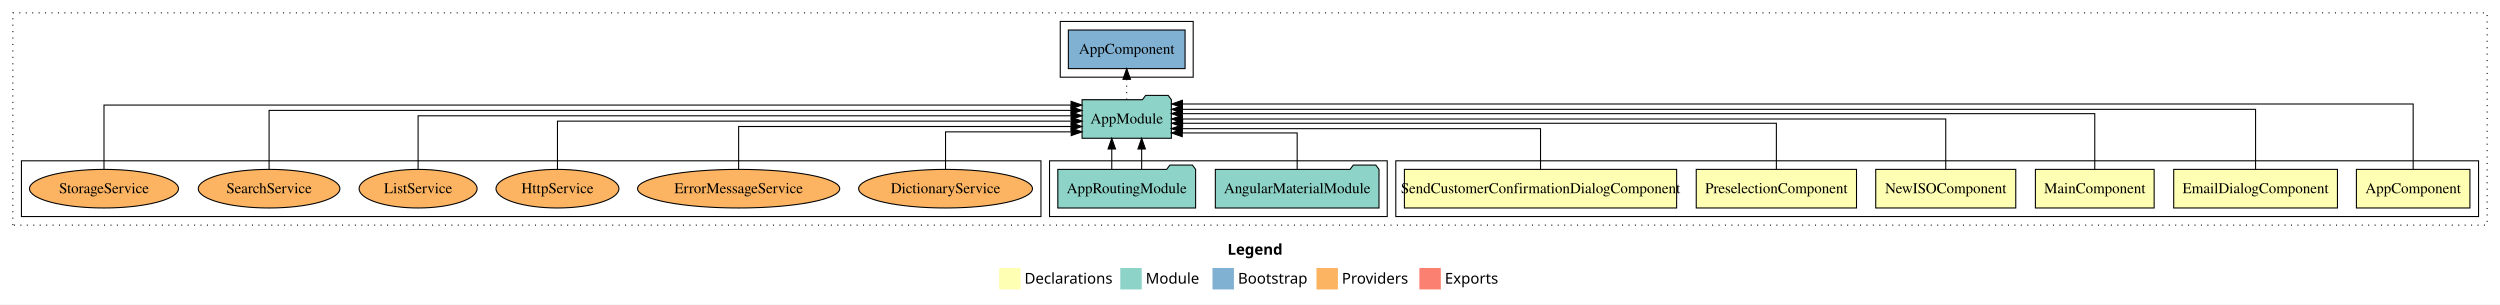
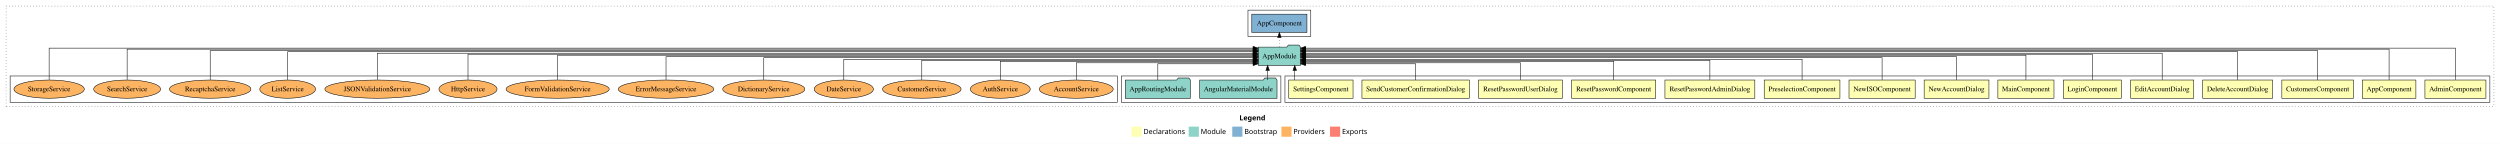
- <svg xmlns="http://www.w3.org/2000/svg" width="2332pt" height="284pt" viewBox="0.00 0.00 2332.00 284.00">
+ <svg xmlns="http://www.w3.org/2000/svg" width="4936pt" height="284pt" viewBox="0.00 0.00 4936.00 284.00">
  <g id="graph0" class="graph" transform="scale(1 1) rotate(0) translate(4 280)">
-     <polygon fill="white" stroke="transparent" points="-4,4 -4,-280 2328,-280 2328,4 -4,4" />
-     <text text-anchor="start" x="1141.01" y="-42.4" font-family="sans-serif" font-weight="bold" font-size="14.00">Legend</text>
-     <polygon fill="#ffffb3" stroke="transparent" points="928,-10 928,-30 948,-30 948,-10 928,-10" />
-     <text text-anchor="start" x="951.63" y="-15.4" font-family="sans-serif" font-size="14.00">  Declarations</text>
-     <polygon fill="#8dd3c7" stroke="transparent" points="1041,-10 1041,-30 1061,-30 1061,-10 1041,-10" />
-     <text text-anchor="start" x="1064.73" y="-15.4" font-family="sans-serif" font-size="14.00">  Module</text>
-     <polygon fill="#80b1d3" stroke="transparent" points="1127,-10 1127,-30 1147,-30 1147,-10 1127,-10" />
-     <text text-anchor="start" x="1150.78" y="-15.4" font-family="sans-serif" font-size="14.00">  Bootstrap</text>
-     <polygon fill="#fdb462" stroke="transparent" points="1224,-10 1224,-30 1244,-30 1244,-10 1224,-10" />
-     <text text-anchor="start" x="1247.67" y="-15.4" font-family="sans-serif" font-size="14.00">  Providers</text>
-     <polygon fill="#fb8072" stroke="transparent" points="1320,-10 1320,-30 1340,-30 1340,-10 1320,-10" />
-     <text text-anchor="start" x="1343.73" y="-15.4" font-family="sans-serif" font-size="14.00">  Exports</text>
+     <polygon fill="white" stroke="transparent" points="-4,4 -4,-280 4932,-280 4932,4 -4,4" />
+     <text text-anchor="start" x="2443.01" y="-42.4" font-family="sans-serif" font-weight="bold" font-size="14.00">Legend</text>
+     <polygon fill="#ffffb3" stroke="transparent" points="2230,-10 2230,-30 2250,-30 2250,-10 2230,-10" />
+     <text text-anchor="start" x="2253.63" y="-15.4" font-family="sans-serif" font-size="14.00">  Declarations</text>
+     <polygon fill="#8dd3c7" stroke="transparent" points="2343,-10 2343,-30 2363,-30 2363,-10 2343,-10" />
+     <text text-anchor="start" x="2366.73" y="-15.4" font-family="sans-serif" font-size="14.00">  Module</text>
+     <polygon fill="#80b1d3" stroke="transparent" points="2429,-10 2429,-30 2449,-30 2449,-10 2429,-10" />
+     <text text-anchor="start" x="2452.78" y="-15.4" font-family="sans-serif" font-size="14.00">  Bootstrap</text>
+     <polygon fill="#fdb462" stroke="transparent" points="2526,-10 2526,-30 2546,-30 2546,-10 2526,-10" />
+     <text text-anchor="start" x="2549.67" y="-15.4" font-family="sans-serif" font-size="14.00">  Providers</text>
+     <polygon fill="#fb8072" stroke="transparent" points="2622,-10 2622,-30 2642,-30 2642,-10 2622,-10" />
+     <text text-anchor="start" x="2645.73" y="-15.4" font-family="sans-serif" font-size="14.00">  Exports</text>
    <g id="clust7" class="cluster">
-       <polygon fill="none" stroke="black" stroke-dasharray="1,5" points="8,-70 8,-268 2316,-268 2316,-70 8,-70" />
+       <polygon fill="none" stroke="black" stroke-dasharray="1,5" points="8,-70 8,-268 4920,-268 4920,-70 8,-70" />
    </g>
    <g id="clust8" class="cluster">
-       <polygon fill="none" stroke="black" points="1298,-78 1298,-130 2308,-130 2308,-78 1298,-78" />
-     </g>
-     <g id="clust15" class="cluster">
-       <polygon fill="none" stroke="black" points="975,-78 975,-130 1290,-130 1290,-78 975,-78" />
-     </g>
-     <g id="clust17" class="cluster">
-       <polygon fill="none" stroke="black" points="985,-208 985,-260 1109,-260 1109,-208 985,-208" />
-     </g>
-     <g id="clust18" class="cluster">
-       <polygon fill="none" stroke="black" points="16,-78 16,-130 967,-130 967,-78 16,-78" />
+       <polygon fill="none" stroke="black" points="2533,-78 2533,-130 4912,-130 4912,-78 2533,-78" />
+     </g>
+     <g id="clust24" class="cluster">
+       <polygon fill="none" stroke="black" points="2210,-78 2210,-130 2525,-130 2525,-78 2210,-78" />
+     </g>
+     <g id="clust26" class="cluster">
+       <polygon fill="none" stroke="black" points="2460,-208 2460,-260 2584,-260 2584,-208 2460,-208" />
+     </g>
+     <g id="clust27" class="cluster">
+       <polygon fill="none" stroke="black" points="16,-78 16,-130 2202,-130 2202,-78 16,-78" />
    </g>
    <g id="node1" class="node">
-       <polygon fill="#ffffb3" stroke="black" points="2299.94,-122 2194.06,-122 2194.06,-86 2299.94,-86 2299.94,-122" />
-       <text text-anchor="middle" x="2247" y="-99.8" font-family="Times,serif" font-size="14.00">AppComponent</text>
+       <polygon fill="#ffffb3" stroke="black" points="4904.22,-122 4783.78,-122 4783.78,-86 4904.22,-86 4904.22,-122" />
+       <text text-anchor="middle" x="4844" y="-99.8" font-family="Times,serif" font-size="14.00">AdminComponent</text>
+     </g>
+     <g id="node16" class="node">
+       <polygon fill="#8dd3c7" stroke="black" points="2563.66,-187 2560.66,-191 2539.66,-191 2536.66,-187 2480.34,-187 2480.34,-151 2563.66,-151 2563.66,-187" />
+       <text text-anchor="middle" x="2522" y="-164.8" font-family="Times,serif" font-size="14.00">AppModule</text>
+     </g>
+     <g id="edge1" class="edge">
+       <path fill="none" stroke="black" d="M4844,-122.38C4844,-146.28 4844,-185 4844,-185 4844,-185 2573.79,-185 2573.79,-185" />
+       <polygon fill="black" stroke="black" points="2573.79,-181.5 2563.79,-185 2573.79,-188.5 2573.79,-181.5" />
+     </g>
+     <g id="node2" class="node">
+       <polygon fill="#ffffb3" stroke="black" points="4765.94,-122 4660.06,-122 4660.06,-86 4765.94,-86 4765.94,-122" />
+       <text text-anchor="middle" x="4713" y="-99.8" font-family="Times,serif" font-size="14.00">AppComponent</text>
+     </g>
+     <g id="edge2" class="edge">
+       <path fill="none" stroke="black" d="M4713,-122.32C4713,-145.66 4713,-183 4713,-183 4713,-183 2573.81,-183 2573.81,-183" />
+       <polygon fill="black" stroke="black" points="2573.81,-179.5 2563.81,-183 2573.81,-186.5 2573.81,-179.5" />
+     </g>
+     <g id="node3" class="node">
+       <polygon fill="#ffffb3" stroke="black" points="4642.71,-122 4501.29,-122 4501.29,-86 4642.71,-86 4642.71,-122" />
+       <text text-anchor="middle" x="4572" y="-99.8" font-family="Times,serif" font-size="14.00">CustomersComponent</text>
+     </g>
+     <g id="edge3" class="edge">
+       <path fill="none" stroke="black" d="M4572,-122.01C4572,-144.49 4572,-180 4572,-180 4572,-180 2573.88,-180 2573.88,-180" />
+       <polygon fill="black" stroke="black" points="2573.88,-176.5 2563.88,-180 2573.88,-183.5 2573.88,-176.5" />
+     </g>
+     <g id="node4" class="node">
+       <polygon fill="#ffffb3" stroke="black" points="4483.06,-122 4344.94,-122 4344.94,-86 4483.06,-86 4483.06,-122" />
+       <text text-anchor="middle" x="4414" y="-99.8" font-family="Times,serif" font-size="14.00">DeleteAccountDialog</text>
+     </g>
+     <g id="edge4" class="edge">
+       <path fill="none" stroke="black" d="M4414,-122.29C4414,-144.21 4414,-178 4414,-178 4414,-178 2573.72,-178 2573.72,-178" />
+       <polygon fill="black" stroke="black" points="2573.72,-174.5 2563.72,-178 2573.72,-181.5 2573.72,-174.5" />
+     </g>
+     <g id="node5" class="node">
+       <polygon fill="#ffffb3" stroke="black" points="4327.36,-122 4202.64,-122 4202.64,-86 4327.36,-86 4327.36,-122" />
+       <text text-anchor="middle" x="4265" y="-99.8" font-family="Times,serif" font-size="14.00">EditAccountDialog</text>
+     </g>
+     <g id="edge5" class="edge">
+       <path fill="none" stroke="black" d="M4265,-122.28C4265,-143.32 4265,-175 4265,-175 4265,-175 2573.79,-175 2573.79,-175" />
+       <polygon fill="black" stroke="black" points="2573.79,-171.5 2563.79,-175 2573.79,-178.5 2573.79,-171.5" />
+     </g>
+     <g id="node6" class="node">
+       <polygon fill="#ffffb3" stroke="black" points="4184.28,-122 4069.72,-122 4069.72,-86 4184.28,-86 4184.28,-122" />
+       <text text-anchor="middle" x="4127" y="-99.8" font-family="Times,serif" font-size="14.00">LoginComponent</text>
+     </g>
+     <g id="edge6" class="edge">
+       <path fill="none" stroke="black" d="M4127,-122.13C4127,-142.57 4127,-173 4127,-173 4127,-173 2573.7,-173 2573.7,-173" />
+       <polygon fill="black" stroke="black" points="2573.7,-169.5 2563.7,-173 2573.7,-176.5 2573.7,-169.5" />
    </g>
    <g id="node7" class="node">
-       <polygon fill="#8dd3c7" stroke="black" points="1088.66,-187 1085.66,-191 1064.66,-191 1061.66,-187 1005.34,-187 1005.34,-151 1088.66,-151 1088.66,-187" />
-       <text text-anchor="middle" x="1047" y="-164.8" font-family="Times,serif" font-size="14.00">AppModule</text>
-     </g>
-     <g id="edge1" class="edge">
-       <path fill="none" stroke="black" d="M2247,-122.32C2247,-145.66 2247,-183 2247,-183 2247,-183 1099.01,-183 1099.01,-183" />
-       <polygon fill="black" stroke="black" points="1099.01,-179.5 1089.01,-183 1099,-186.5 1099.01,-179.5" />
-     </g>
-     <g id="node2" class="node">
-       <polygon fill="#ffffb3" stroke="black" points="2176.37,-122 2023.63,-122 2023.63,-86 2176.37,-86 2176.37,-122" />
-       <text text-anchor="middle" x="2100" y="-99.8" font-family="Times,serif" font-size="14.00">EmailDialogComponent</text>
-     </g>
-     <g id="edge2" class="edge">
-       <path fill="none" stroke="black" d="M2100,-122.29C2100,-144.21 2100,-178 2100,-178 2100,-178 1098.93,-178 1098.93,-178" />
-       <polygon fill="black" stroke="black" points="1098.93,-174.5 1088.93,-178 1098.93,-181.5 1098.93,-174.5" />
-     </g>
-     <g id="node3" class="node">
-       <polygon fill="#ffffb3" stroke="black" points="2005.38,-122 1894.62,-122 1894.62,-86 2005.38,-86 2005.38,-122" />
-       <text text-anchor="middle" x="1950" y="-99.8" font-family="Times,serif" font-size="14.00">MainComponent</text>
-     </g>
-     <g id="edge3" class="edge">
-       <path fill="none" stroke="black" d="M1950,-122.03C1950,-142.77 1950,-174 1950,-174 1950,-174 1098.74,-174 1098.74,-174" />
-       <polygon fill="black" stroke="black" points="1098.74,-170.5 1088.74,-174 1098.74,-177.5 1098.74,-170.5" />
-     </g>
-     <g id="node4" class="node">
-       <polygon fill="#ffffb3" stroke="black" points="1876.31,-122 1745.69,-122 1745.69,-86 1876.31,-86 1876.31,-122" />
-       <text text-anchor="middle" x="1811" y="-99.8" font-family="Times,serif" font-size="14.00">NewISOComponent</text>
-     </g>
-     <g id="edge4" class="edge">
-       <path fill="none" stroke="black" d="M1811,-122.11C1811,-141.34 1811,-169 1811,-169 1811,-169 1098.89,-169 1098.89,-169" />
-       <polygon fill="black" stroke="black" points="1098.89,-165.5 1088.89,-169 1098.89,-172.5 1098.89,-165.5" />
-     </g>
-     <g id="node5" class="node">
-       <polygon fill="#ffffb3" stroke="black" points="1727.75,-122 1578.25,-122 1578.25,-86 1727.75,-86 1727.75,-122" />
-       <text text-anchor="middle" x="1653" y="-99.8" font-family="Times,serif" font-size="14.00">PreselectionComponent</text>
-     </g>
-     <g id="edge5" class="edge">
-       <path fill="none" stroke="black" d="M1653,-122.3C1653,-140.27 1653,-165 1653,-165 1653,-165 1099.13,-165 1099.13,-165" />
-       <polygon fill="black" stroke="black" points="1099.13,-161.5 1089.13,-165 1099.13,-168.5 1099.13,-161.5" />
-     </g>
-     <g id="node6" class="node">
-       <polygon fill="#ffffb3" stroke="black" points="1559.97,-122 1306.03,-122 1306.03,-86 1559.97,-86 1559.97,-122" />
-       <text text-anchor="middle" x="1433" y="-99.8" font-family="Times,serif" font-size="14.00">SendCustomerConfirmationDialogComponent</text>
-     </g>
-     <g id="edge6" class="edge">
-       <path fill="none" stroke="black" d="M1433,-122.03C1433,-138.4 1433,-160 1433,-160 1433,-160 1098.68,-160 1098.68,-160" />
-       <polygon fill="black" stroke="black" points="1098.68,-156.5 1088.68,-160 1098.68,-163.5 1098.68,-156.5" />
+       <polygon fill="#ffffb3" stroke="black" points="4051.38,-122 3940.62,-122 3940.62,-86 4051.38,-86 4051.38,-122" />
+       <text text-anchor="middle" x="3996" y="-99.8" font-family="Times,serif" font-size="14.00">MainComponent</text>
+     </g>
+     <g id="edge7" class="edge">
+       <path fill="none" stroke="black" d="M3996,-122.31C3996,-142.15 3996,-171 3996,-171 3996,-171 2573.74,-171 2573.74,-171" />
+       <polygon fill="black" stroke="black" points="2573.74,-167.5 2563.74,-171 2573.74,-174.5 2573.74,-167.5" />
+     </g>
+     <g id="node8" class="node">
+       <polygon fill="#ffffb3" stroke="black" points="3922.96,-122 3795.04,-122 3795.04,-86 3922.96,-86 3922.96,-122" />
+       <text text-anchor="middle" x="3859" y="-99.8" font-family="Times,serif" font-size="14.00">NewAccountDialog</text>
+     </g>
+     <g id="edge8" class="edge">
+       <path fill="none" stroke="black" d="M3859,-122.17C3859,-141.09 3859,-168 3859,-168 3859,-168 2573.85,-168 2573.85,-168" />
+       <polygon fill="black" stroke="black" points="2573.85,-164.5 2563.85,-168 2573.85,-171.5 2573.85,-164.5" />
+     </g>
+     <g id="node9" class="node">
+       <polygon fill="#ffffb3" stroke="black" points="3777.31,-122 3646.69,-122 3646.69,-86 3777.31,-86 3777.31,-122" />
+       <text text-anchor="middle" x="3712" y="-99.8" font-family="Times,serif" font-size="14.00">NewISOComponent</text>
+     </g>
+     <g id="edge9" class="edge">
+       <path fill="none" stroke="black" d="M3712,-122.27C3712,-140.56 3712,-166 3712,-166 3712,-166 2574,-166 2574,-166" />
+       <polygon fill="black" stroke="black" points="2574,-162.5 2564,-166 2574,-169.5 2574,-162.5" />
    </g>
    <g id="node10" class="node">
-       <polygon fill="#80b1d3" stroke="black" points="1101.44,-252 992.56,-252 992.56,-216 1101.44,-216 1101.44,-252" />
-       <text text-anchor="middle" x="1047" y="-229.8" font-family="Times,serif" font-size="14.00">AppComponent </text>
+       <polygon fill="#ffffb3" stroke="black" points="3628.75,-122 3479.25,-122 3479.25,-86 3628.75,-86 3628.75,-122" />
+       <text text-anchor="middle" x="3554" y="-99.8" font-family="Times,serif" font-size="14.00">PreselectionComponent</text>
    </g>
    <g id="edge10" class="edge">
-       <path fill="none" stroke="black" stroke-dasharray="1,5" d="M1047,-187.11C1047,-187.11 1047,-205.99 1047,-205.99" />
-       <polygon fill="black" stroke="black" points="1043.5,-205.99 1047,-215.99 1050.5,-205.99 1043.5,-205.99" />
-     </g>
-     <g id="node8" class="node">
-       <polygon fill="#8dd3c7" stroke="black" points="1282.34,-122 1279.34,-126 1258.34,-126 1255.34,-122 1129.66,-122 1129.66,-86 1282.34,-86 1282.34,-122" />
-       <text text-anchor="middle" x="1206" y="-99.8" font-family="Times,serif" font-size="14.00">AngularMaterialModule</text>
-     </g>
-     <g id="edge7" class="edge">
-       <path fill="none" stroke="black" d="M1206,-122.19C1206,-137.18 1206,-156 1206,-156 1206,-156 1098.78,-156 1098.78,-156" />
-       <polygon fill="black" stroke="black" points="1098.78,-152.5 1088.78,-156 1098.78,-159.5 1098.78,-152.5" />
-     </g>
-     <g id="node9" class="node">
-       <polygon fill="#8dd3c7" stroke="black" points="1111.27,-122 1108.27,-126 1087.27,-126 1084.27,-122 982.73,-122 982.73,-86 1111.27,-86 1111.27,-122" />
-       <text text-anchor="middle" x="1047" y="-99.8" font-family="Times,serif" font-size="14.00">AppRoutingModule</text>
-     </g>
-     <g id="edge8" class="edge">
-       <path fill="none" stroke="black" d="M1033.06,-122.11C1033.06,-122.11 1033.06,-140.99 1033.06,-140.99" />
-       <polygon fill="black" stroke="black" points="1029.56,-140.99 1033.06,-150.99 1036.56,-140.99 1029.56,-140.99" />
-     </g>
-     <g id="edge9" class="edge">
-       <path fill="none" stroke="black" d="M1060.94,-122.11C1060.94,-122.11 1060.94,-140.99 1060.94,-140.99" />
-       <polygon fill="black" stroke="black" points="1057.44,-140.99 1060.94,-150.99 1064.44,-140.99 1057.44,-140.99" />
+       <path fill="none" stroke="black" d="M3554,-122.02C3554,-139.37 3554,-163 3554,-163 3554,-163 2573.73,-163 2573.73,-163" />
+       <polygon fill="black" stroke="black" points="2573.73,-159.5 2563.73,-163 2573.73,-166.5 2573.73,-159.5" />
    </g>
    <g id="node11" class="node">
-       <ellipse fill="#fdb462" stroke="black" cx="878" cy="-104" rx="81.08" ry="18" />
-       <text text-anchor="middle" x="878" y="-99.8" font-family="Times,serif" font-size="14.00">DictionaryService</text>
+       <polygon fill="#ffffb3" stroke="black" points="3460.74,-122 3283.26,-122 3283.26,-86 3460.74,-86 3460.74,-122" />
+       <text text-anchor="middle" x="3372" y="-99.8" font-family="Times,serif" font-size="14.00">ResetPasswordAdminDialog</text>
    </g>
    <g id="edge11" class="edge">
-       <path fill="none" stroke="black" d="M878,-122.24C878,-137.57 878,-157 878,-157 878,-157 995.22,-157 995.22,-157" />
-       <polygon fill="black" stroke="black" points="995.22,-160.5 1005.22,-157 995.22,-153.5 995.22,-160.5" />
+       <path fill="none" stroke="black" d="M3372,-122.04C3372,-138.73 3372,-161 3372,-161 3372,-161 2573.86,-161 2573.86,-161" />
+       <polygon fill="black" stroke="black" points="2573.86,-157.5 2563.86,-161 2573.86,-164.5 2573.86,-157.5" />
    </g>
    <g id="node12" class="node">
-       <ellipse fill="#fdb462" stroke="black" cx="685" cy="-104" rx="94.3" ry="18" />
-       <text text-anchor="middle" x="685" y="-99.8" font-family="Times,serif" font-size="14.00">ErrorMessageService</text>
+       <polygon fill="#ffffb3" stroke="black" points="3265.09,-122 3098.91,-122 3098.91,-86 3265.09,-86 3265.09,-122" />
+       <text text-anchor="middle" x="3182" y="-99.8" font-family="Times,serif" font-size="14.00">ResetPasswordComponent</text>
    </g>
    <g id="edge12" class="edge">
-       <path fill="none" stroke="black" d="M685,-122.03C685,-139.06 685,-162 685,-162 685,-162 995.12,-162 995.12,-162" />
-       <polygon fill="black" stroke="black" points="995.12,-165.5 1005.12,-162 995.12,-158.5 995.12,-165.5" />
+       <path fill="none" stroke="black" d="M3182,-122.01C3182,-138.05 3182,-159 3182,-159 3182,-159 2573.79,-159 2573.79,-159" />
+       <polygon fill="black" stroke="black" points="2573.79,-155.5 2563.79,-159 2573.79,-162.5 2573.79,-155.5" />
    </g>
    <g id="node13" class="node">
-       <ellipse fill="#fdb462" stroke="black" cx="516" cy="-104" rx="57.32" ry="18" />
-       <text text-anchor="middle" x="516" y="-99.8" font-family="Times,serif" font-size="14.00">HttpService</text>
+       <polygon fill="#ffffb3" stroke="black" points="3080.78,-122 2915.22,-122 2915.22,-86 3080.78,-86 3080.78,-122" />
+       <text text-anchor="middle" x="2998" y="-99.8" font-family="Times,serif" font-size="14.00">ResetPasswordUserDialog</text>
    </g>
    <g id="edge13" class="edge">
-       <path fill="none" stroke="black" d="M516,-122.22C516,-140.83 516,-167 516,-167 516,-167 995.33,-167 995.33,-167" />
-       <polygon fill="black" stroke="black" points="995.33,-170.5 1005.33,-167 995.33,-163.5 995.33,-170.5" />
+       <path fill="none" stroke="black" d="M2998,-122.19C2998,-137.18 2998,-156 2998,-156 2998,-156 2573.82,-156 2573.82,-156" />
+       <polygon fill="black" stroke="black" points="2573.82,-152.5 2563.82,-156 2573.82,-159.5 2573.82,-152.5" />
    </g>
    <g id="node14" class="node">
-       <ellipse fill="#fdb462" stroke="black" cx="386" cy="-104" rx="55.03" ry="18" />
-       <text text-anchor="middle" x="386" y="-99.8" font-family="Times,serif" font-size="14.00">ListService</text>
+       <polygon fill="#ffffb3" stroke="black" points="2896.97,-122 2685.03,-122 2685.03,-86 2896.97,-86 2896.97,-122" />
+       <text text-anchor="middle" x="2791" y="-99.8" font-family="Times,serif" font-size="14.00">SendCustomerConfirmationDialog</text>
    </g>
    <g id="edge14" class="edge">
-       <path fill="none" stroke="black" d="M386,-122.22C386,-142.37 386,-172 386,-172 386,-172 995.15,-172 995.15,-172" />
-       <polygon fill="black" stroke="black" points="995.15,-175.5 1005.15,-172 995.15,-168.5 995.15,-175.5" />
+       <path fill="none" stroke="black" d="M2791,-122.05C2791,-136.37 2791,-154 2791,-154 2791,-154 2573.74,-154 2573.74,-154" />
+       <polygon fill="black" stroke="black" points="2573.74,-150.5 2563.74,-154 2573.74,-157.5 2573.74,-150.5" />
    </g>
    <g id="node15" class="node">
+       <polygon fill="#ffffb3" stroke="black" points="2667.45,-122 2540.55,-122 2540.55,-86 2667.45,-86 2667.45,-122" />
+       <text text-anchor="middle" x="2604" y="-99.8" font-family="Times,serif" font-size="14.00">SettingsComponent</text>
+     </g>
+     <g id="edge15" class="edge">
+       <path fill="none" stroke="black" d="M2552.3,-122.11C2552.3,-122.11 2552.3,-140.99 2552.3,-140.99" />
+       <polygon fill="black" stroke="black" points="2548.8,-140.99 2552.3,-150.99 2555.8,-140.99 2548.8,-140.99" />
+     </g>
+     <g id="node19" class="node">
+       <polygon fill="#80b1d3" stroke="black" points="2576.44,-252 2467.56,-252 2467.56,-216 2576.44,-216 2576.44,-252" />
+       <text text-anchor="middle" x="2522" y="-229.8" font-family="Times,serif" font-size="14.00">AppComponent </text>
+     </g>
+     <g id="edge18" class="edge">
+       <path fill="none" stroke="black" stroke-dasharray="1,5" d="M2522,-187.11C2522,-187.11 2522,-205.99 2522,-205.99" />
+       <polygon fill="black" stroke="black" points="2518.5,-205.99 2522,-215.99 2525.5,-205.99 2518.5,-205.99" />
+     </g>
+     <g id="node17" class="node">
+       <polygon fill="#8dd3c7" stroke="black" points="2517.34,-122 2514.34,-126 2493.34,-126 2490.34,-122 2364.66,-122 2364.66,-86 2517.34,-86 2517.34,-122" />
+       <text text-anchor="middle" x="2441" y="-99.8" font-family="Times,serif" font-size="14.00">AngularMaterialModule</text>
+     </g>
+     <g id="edge16" class="edge">
+       <path fill="none" stroke="black" d="M2498.8,-122.11C2498.8,-122.11 2498.8,-140.99 2498.8,-140.99" />
+       <polygon fill="black" stroke="black" points="2495.3,-140.99 2498.8,-150.99 2502.3,-140.99 2495.3,-140.99" />
+     </g>
+     <g id="node18" class="node">
+       <polygon fill="#8dd3c7" stroke="black" points="2346.27,-122 2343.27,-126 2322.27,-126 2319.27,-122 2217.73,-122 2217.73,-86 2346.27,-86 2346.27,-122" />
+       <text text-anchor="middle" x="2282" y="-99.8" font-family="Times,serif" font-size="14.00">AppRoutingModule</text>
+     </g>
+     <g id="edge17" class="edge">
+       <path fill="none" stroke="black" d="M2282,-122.05C2282,-136.37 2282,-154 2282,-154 2282,-154 2470.2,-154 2470.2,-154" />
+       <polygon fill="black" stroke="black" points="2470.2,-157.5 2480.2,-154 2470.2,-150.5 2470.2,-157.5" />
+     </g>
+     <g id="node20" class="node">
+       <ellipse fill="#fdb462" stroke="black" cx="2121" cy="-104" rx="72.91" ry="18" />
+       <text text-anchor="middle" x="2121" y="-99.8" font-family="Times,serif" font-size="14.00">AccountService</text>
+     </g>
+     <g id="edge19" class="edge">
+       <path fill="none" stroke="black" d="M2121,-122.19C2121,-137.18 2121,-156 2121,-156 2121,-156 2470.22,-156 2470.22,-156" />
+       <polygon fill="black" stroke="black" points="2470.22,-159.5 2480.22,-156 2470.22,-152.5 2470.22,-159.5" />
+     </g>
+     <g id="node21" class="node">
+       <ellipse fill="#fdb462" stroke="black" cx="1971" cy="-104" rx="59.11" ry="18" />
+       <text text-anchor="middle" x="1971" y="-99.8" font-family="Times,serif" font-size="14.00">AuthService</text>
+     </g>
+     <g id="edge20" class="edge">
+       <path fill="none" stroke="black" d="M1971,-122.01C1971,-138.05 1971,-159 1971,-159 1971,-159 2470.13,-159 2470.13,-159" />
+       <polygon fill="black" stroke="black" points="2470.13,-162.5 2480.13,-159 2470.13,-155.5 2470.13,-162.5" />
+     </g>
+     <g id="node22" class="node">
+       <ellipse fill="#fdb462" stroke="black" cx="1816" cy="-104" rx="77.58" ry="18" />
+       <text text-anchor="middle" x="1816" y="-99.8" font-family="Times,serif" font-size="14.00">CustomerService</text>
+     </g>
+     <g id="edge21" class="edge">
+       <path fill="none" stroke="black" d="M1816,-122.04C1816,-138.73 1816,-161 1816,-161 1816,-161 2470.21,-161 2470.21,-161" />
+       <polygon fill="black" stroke="black" points="2470.21,-164.5 2480.21,-161 2470.21,-157.5 2470.21,-164.5" />
+     </g>
+     <g id="node23" class="node">
+       <ellipse fill="#fdb462" stroke="black" cx="1662" cy="-104" rx="58.44" ry="18" />
+       <text text-anchor="middle" x="1662" y="-99.8" font-family="Times,serif" font-size="14.00">DateService</text>
+     </g>
+     <g id="edge22" class="edge">
+       <path fill="none" stroke="black" d="M1662,-122.02C1662,-139.37 1662,-163 1662,-163 1662,-163 2470.23,-163 2470.23,-163" />
+       <polygon fill="black" stroke="black" points="2470.23,-166.5 2480.23,-163 2470.23,-159.5 2470.23,-166.5" />
+     </g>
+     <g id="node24" class="node">
+       <ellipse fill="#fdb462" stroke="black" cx="1504" cy="-104" rx="81.08" ry="18" />
+       <text text-anchor="middle" x="1504" y="-99.8" font-family="Times,serif" font-size="14.00">DictionaryService</text>
+     </g>
+     <g id="edge23" class="edge">
+       <path fill="none" stroke="black" d="M1504,-122.27C1504,-140.56 1504,-166 1504,-166 1504,-166 2470.2,-166 2470.2,-166" />
+       <polygon fill="black" stroke="black" points="2470.2,-169.5 2480.2,-166 2470.2,-162.5 2470.2,-169.5" />
+     </g>
+     <g id="node25" class="node">
+       <ellipse fill="#fdb462" stroke="black" cx="1311" cy="-104" rx="94.3" ry="18" />
+       <text text-anchor="middle" x="1311" y="-99.8" font-family="Times,serif" font-size="14.00">ErrorMessageService</text>
+     </g>
+     <g id="edge24" class="edge">
+       <path fill="none" stroke="black" d="M1311,-122.17C1311,-141.09 1311,-168 1311,-168 1311,-168 2470.31,-168 2470.31,-168" />
+       <polygon fill="black" stroke="black" points="2470.31,-171.5 2480.31,-168 2470.31,-164.5 2470.31,-171.5" />
+     </g>
+     <g id="node26" class="node">
+       <ellipse fill="#fdb462" stroke="black" cx="1097" cy="-104" rx="101.86" ry="18" />
+       <text text-anchor="middle" x="1097" y="-99.8" font-family="Times,serif" font-size="14.00">FormValidationService</text>
+     </g>
+     <g id="edge25" class="edge">
+       <path fill="none" stroke="black" d="M1097,-122.31C1097,-142.15 1097,-171 1097,-171 1097,-171 2470.12,-171 2470.12,-171" />
+       <polygon fill="black" stroke="black" points="2470.12,-174.5 2480.12,-171 2470.12,-167.5 2470.12,-174.5" />
+     </g>
+     <g id="node27" class="node">
+       <ellipse fill="#fdb462" stroke="black" cx="920" cy="-104" rx="57.32" ry="18" />
+       <text text-anchor="middle" x="920" y="-99.8" font-family="Times,serif" font-size="14.00">HttpService</text>
+     </g>
+     <g id="edge26" class="edge">
+       <path fill="none" stroke="black" d="M920,-122.13C920,-142.57 920,-173 920,-173 920,-173 2469.97,-173 2469.97,-173" />
+       <polygon fill="black" stroke="black" points="2469.97,-176.5 2479.97,-173 2469.97,-169.5 2469.97,-176.5" />
+     </g>
+     <g id="node28" class="node">
+       <ellipse fill="#fdb462" stroke="black" cx="741" cy="-104" rx="103.65" ry="18" />
+       <text text-anchor="middle" x="741" y="-99.8" font-family="Times,serif" font-size="14.00">JSONValidationService</text>
+     </g>
+     <g id="edge27" class="edge">
+       <path fill="none" stroke="black" d="M741,-122.28C741,-143.32 741,-175 741,-175 741,-175 2470.17,-175 2470.17,-175" />
+       <polygon fill="black" stroke="black" points="2470.17,-178.5 2480.17,-175 2470.17,-171.5 2470.17,-178.5" />
+     </g>
+     <g id="node29" class="node">
+       <ellipse fill="#fdb462" stroke="black" cx="564" cy="-104" rx="55.03" ry="18" />
+       <text text-anchor="middle" x="564" y="-99.8" font-family="Times,serif" font-size="14.00">ListService</text>
+     </g>
+     <g id="edge28" class="edge">
+       <path fill="none" stroke="black" d="M564,-122.29C564,-144.21 564,-178 564,-178 564,-178 2470.2,-178 2470.2,-178" />
+       <polygon fill="black" stroke="black" points="2470.2,-181.5 2480.2,-178 2470.2,-174.5 2470.2,-181.5" />
+     </g>
+     <g id="node30" class="node">
+       <ellipse fill="#fdb462" stroke="black" cx="411" cy="-104" rx="80.41" ry="18" />
+       <text text-anchor="middle" x="411" y="-99.8" font-family="Times,serif" font-size="14.00">RecaptchaService</text>
+     </g>
+     <g id="edge29" class="edge">
+       <path fill="none" stroke="black" d="M411,-122.01C411,-144.49 411,-180 411,-180 411,-180 2470.31,-180 2470.31,-180" />
+       <polygon fill="black" stroke="black" points="2470.31,-183.5 2480.31,-180 2470.31,-176.5 2470.31,-183.5" />
+     </g>
+     <g id="node31" class="node">
      <ellipse fill="#fdb462" stroke="black" cx="247" cy="-104" rx="66.03" ry="18" />
      <text text-anchor="middle" x="247" y="-99.8" font-family="Times,serif" font-size="14.00">SearchService</text>
    </g>
-     <g id="edge15" class="edge">
-       <path fill="none" stroke="black" d="M247,-122.04C247,-143.66 247,-177 247,-177 247,-177 995.11,-177 995.11,-177" />
-       <polygon fill="black" stroke="black" points="995.11,-180.5 1005.11,-177 995.11,-173.5 995.11,-180.5" />
-     </g>
-     <g id="node16" class="node">
+     <g id="edge30" class="edge">
+       <path fill="none" stroke="black" d="M247,-122.32C247,-145.66 247,-183 247,-183 247,-183 2470.08,-183 2470.08,-183" />
+       <polygon fill="black" stroke="black" points="2470.08,-186.5 2480.08,-183 2470.08,-179.5 2470.08,-186.5" />
+     </g>
+     <g id="node32" class="node">
      <ellipse fill="#fdb462" stroke="black" cx="93" cy="-104" rx="69.48" ry="18" />
      <text text-anchor="middle" x="93" y="-99.8" font-family="Times,serif" font-size="14.00">StorageService</text>
    </g>
-     <g id="edge16" class="edge">
-       <path fill="none" stroke="black" d="M93,-122.09C93,-145.13 93,-182 93,-182 93,-182 995.09,-182 995.09,-182" />
-       <polygon fill="black" stroke="black" points="995.09,-185.5 1005.09,-182 995.09,-178.5 995.09,-185.5" />
+     <g id="edge31" class="edge">
+       <path fill="none" stroke="black" d="M93,-122.38C93,-146.28 93,-185 93,-185 93,-185 2470.1,-185 2470.1,-185" />
+       <polygon fill="black" stroke="black" points="2470.1,-188.5 2480.1,-185 2470.1,-181.5 2470.1,-188.5" />
    </g>
  </g>
</svg>
